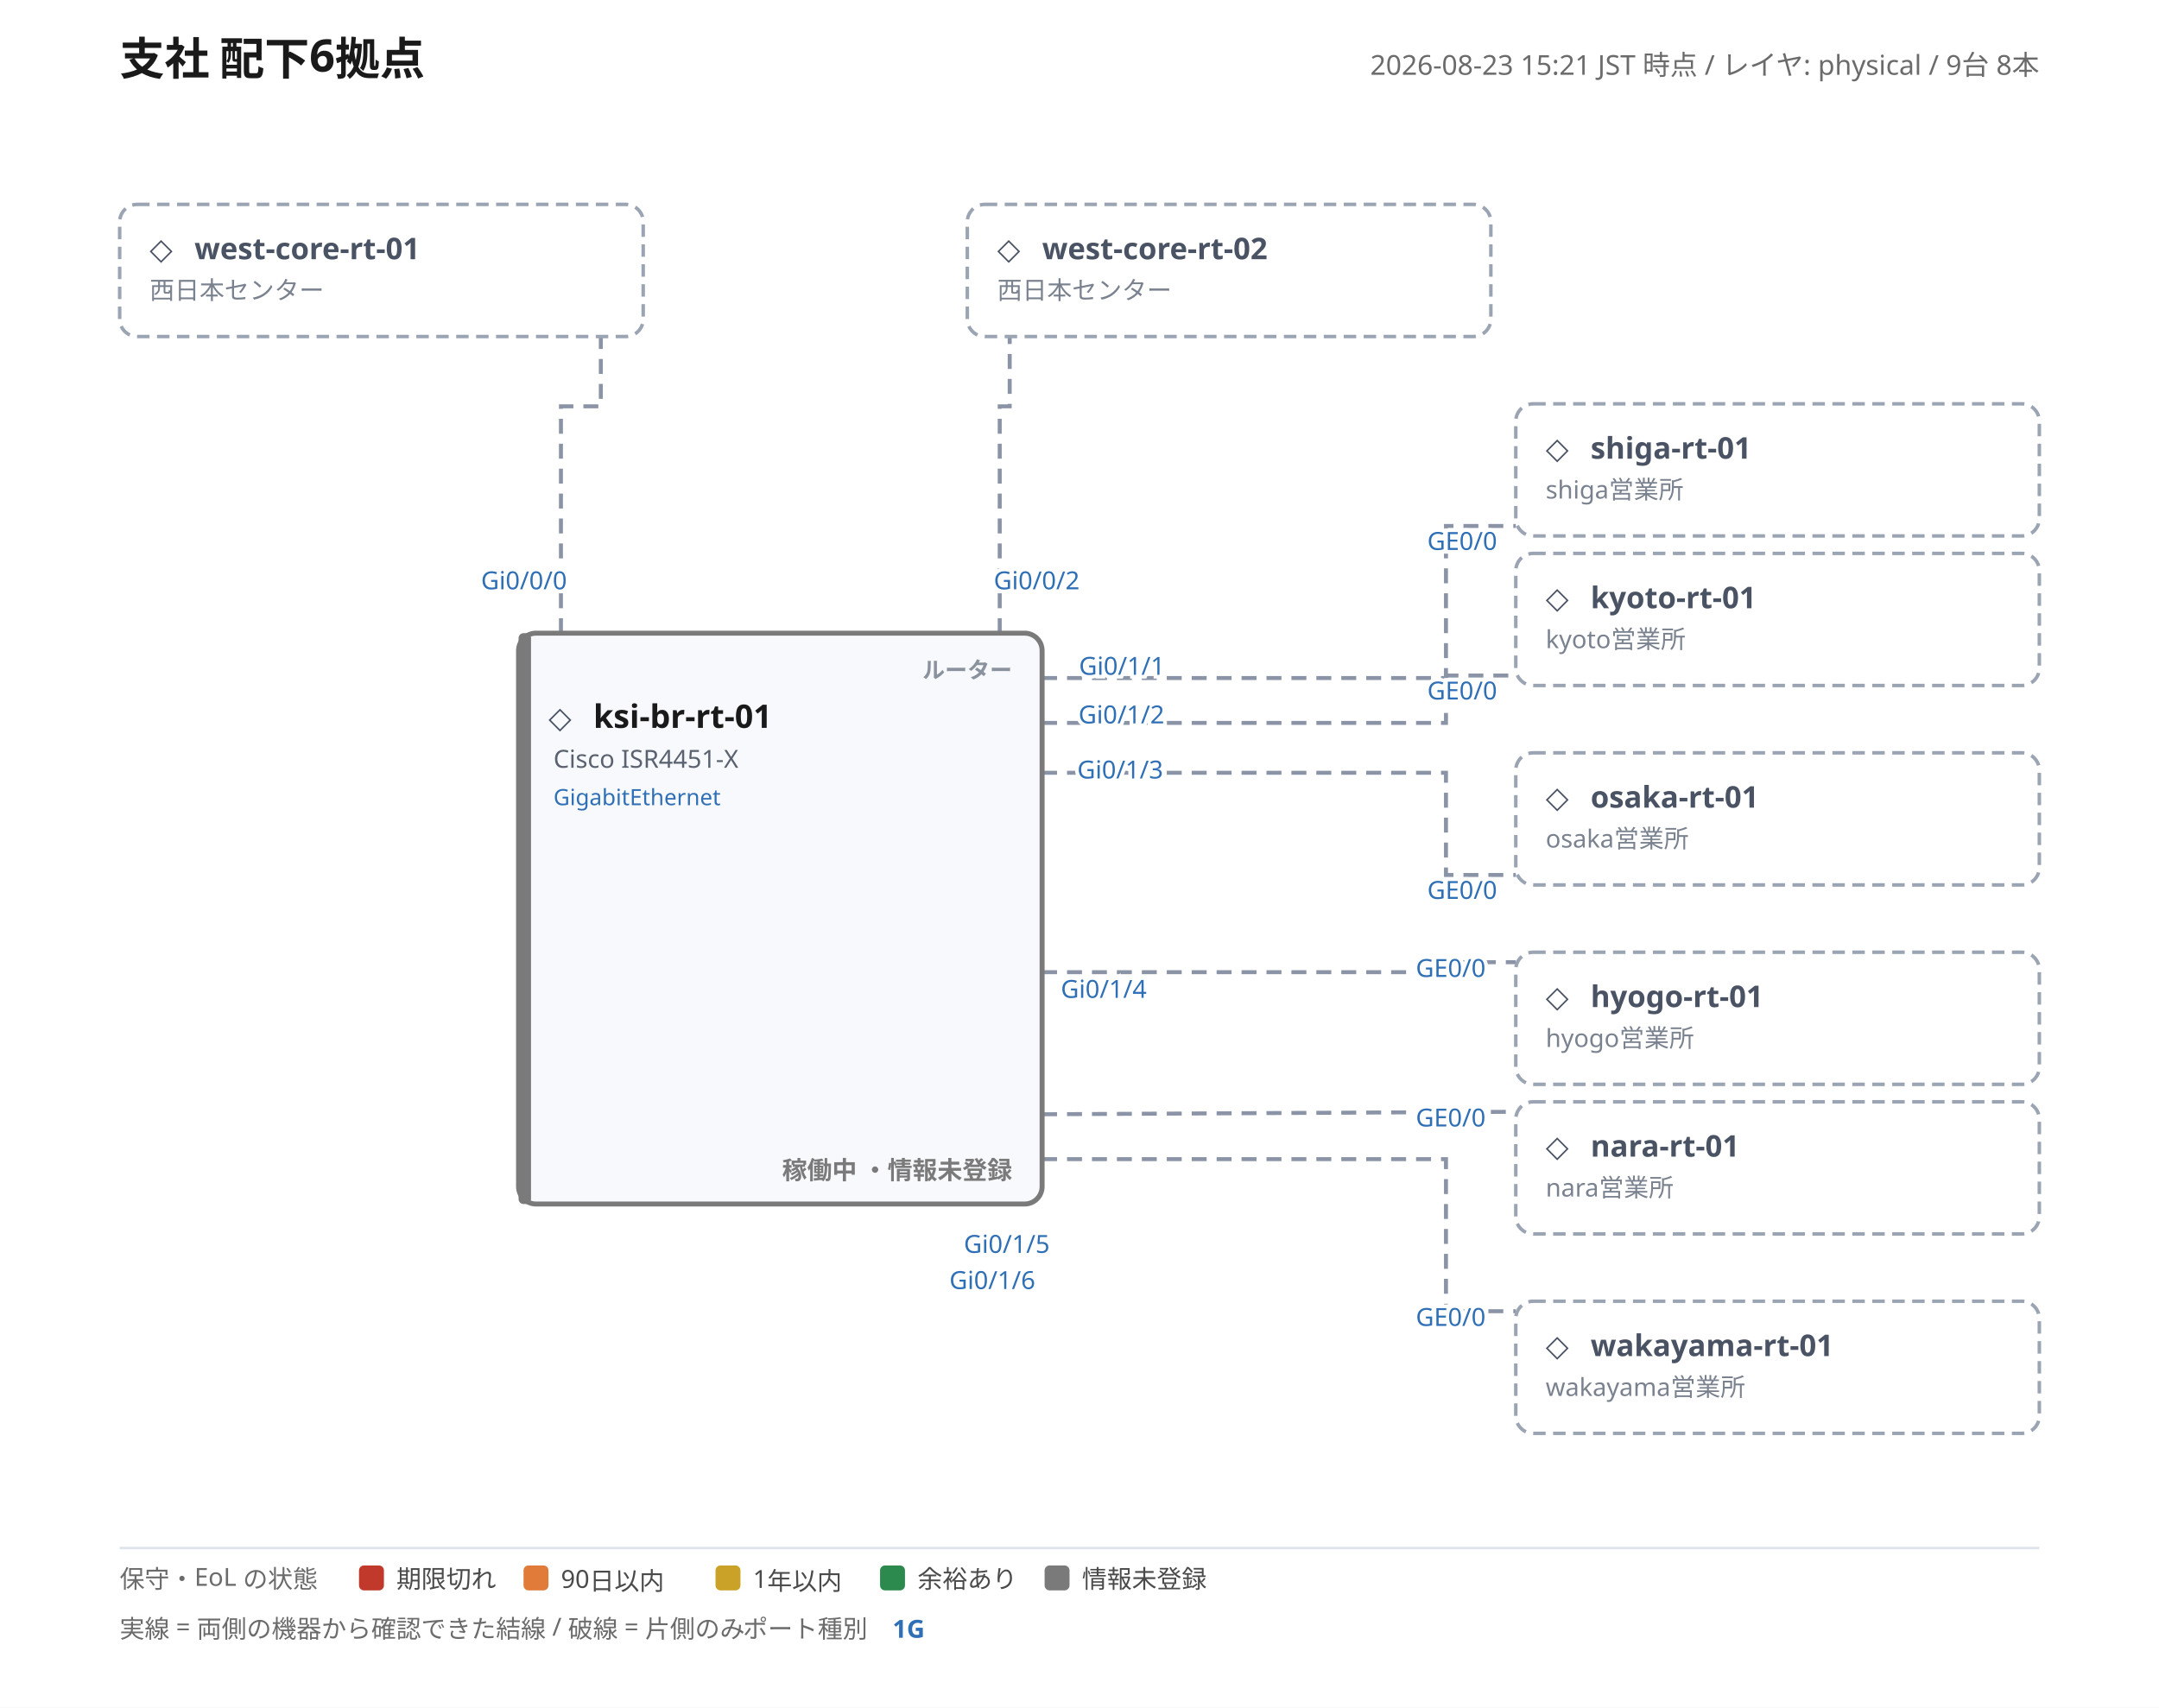
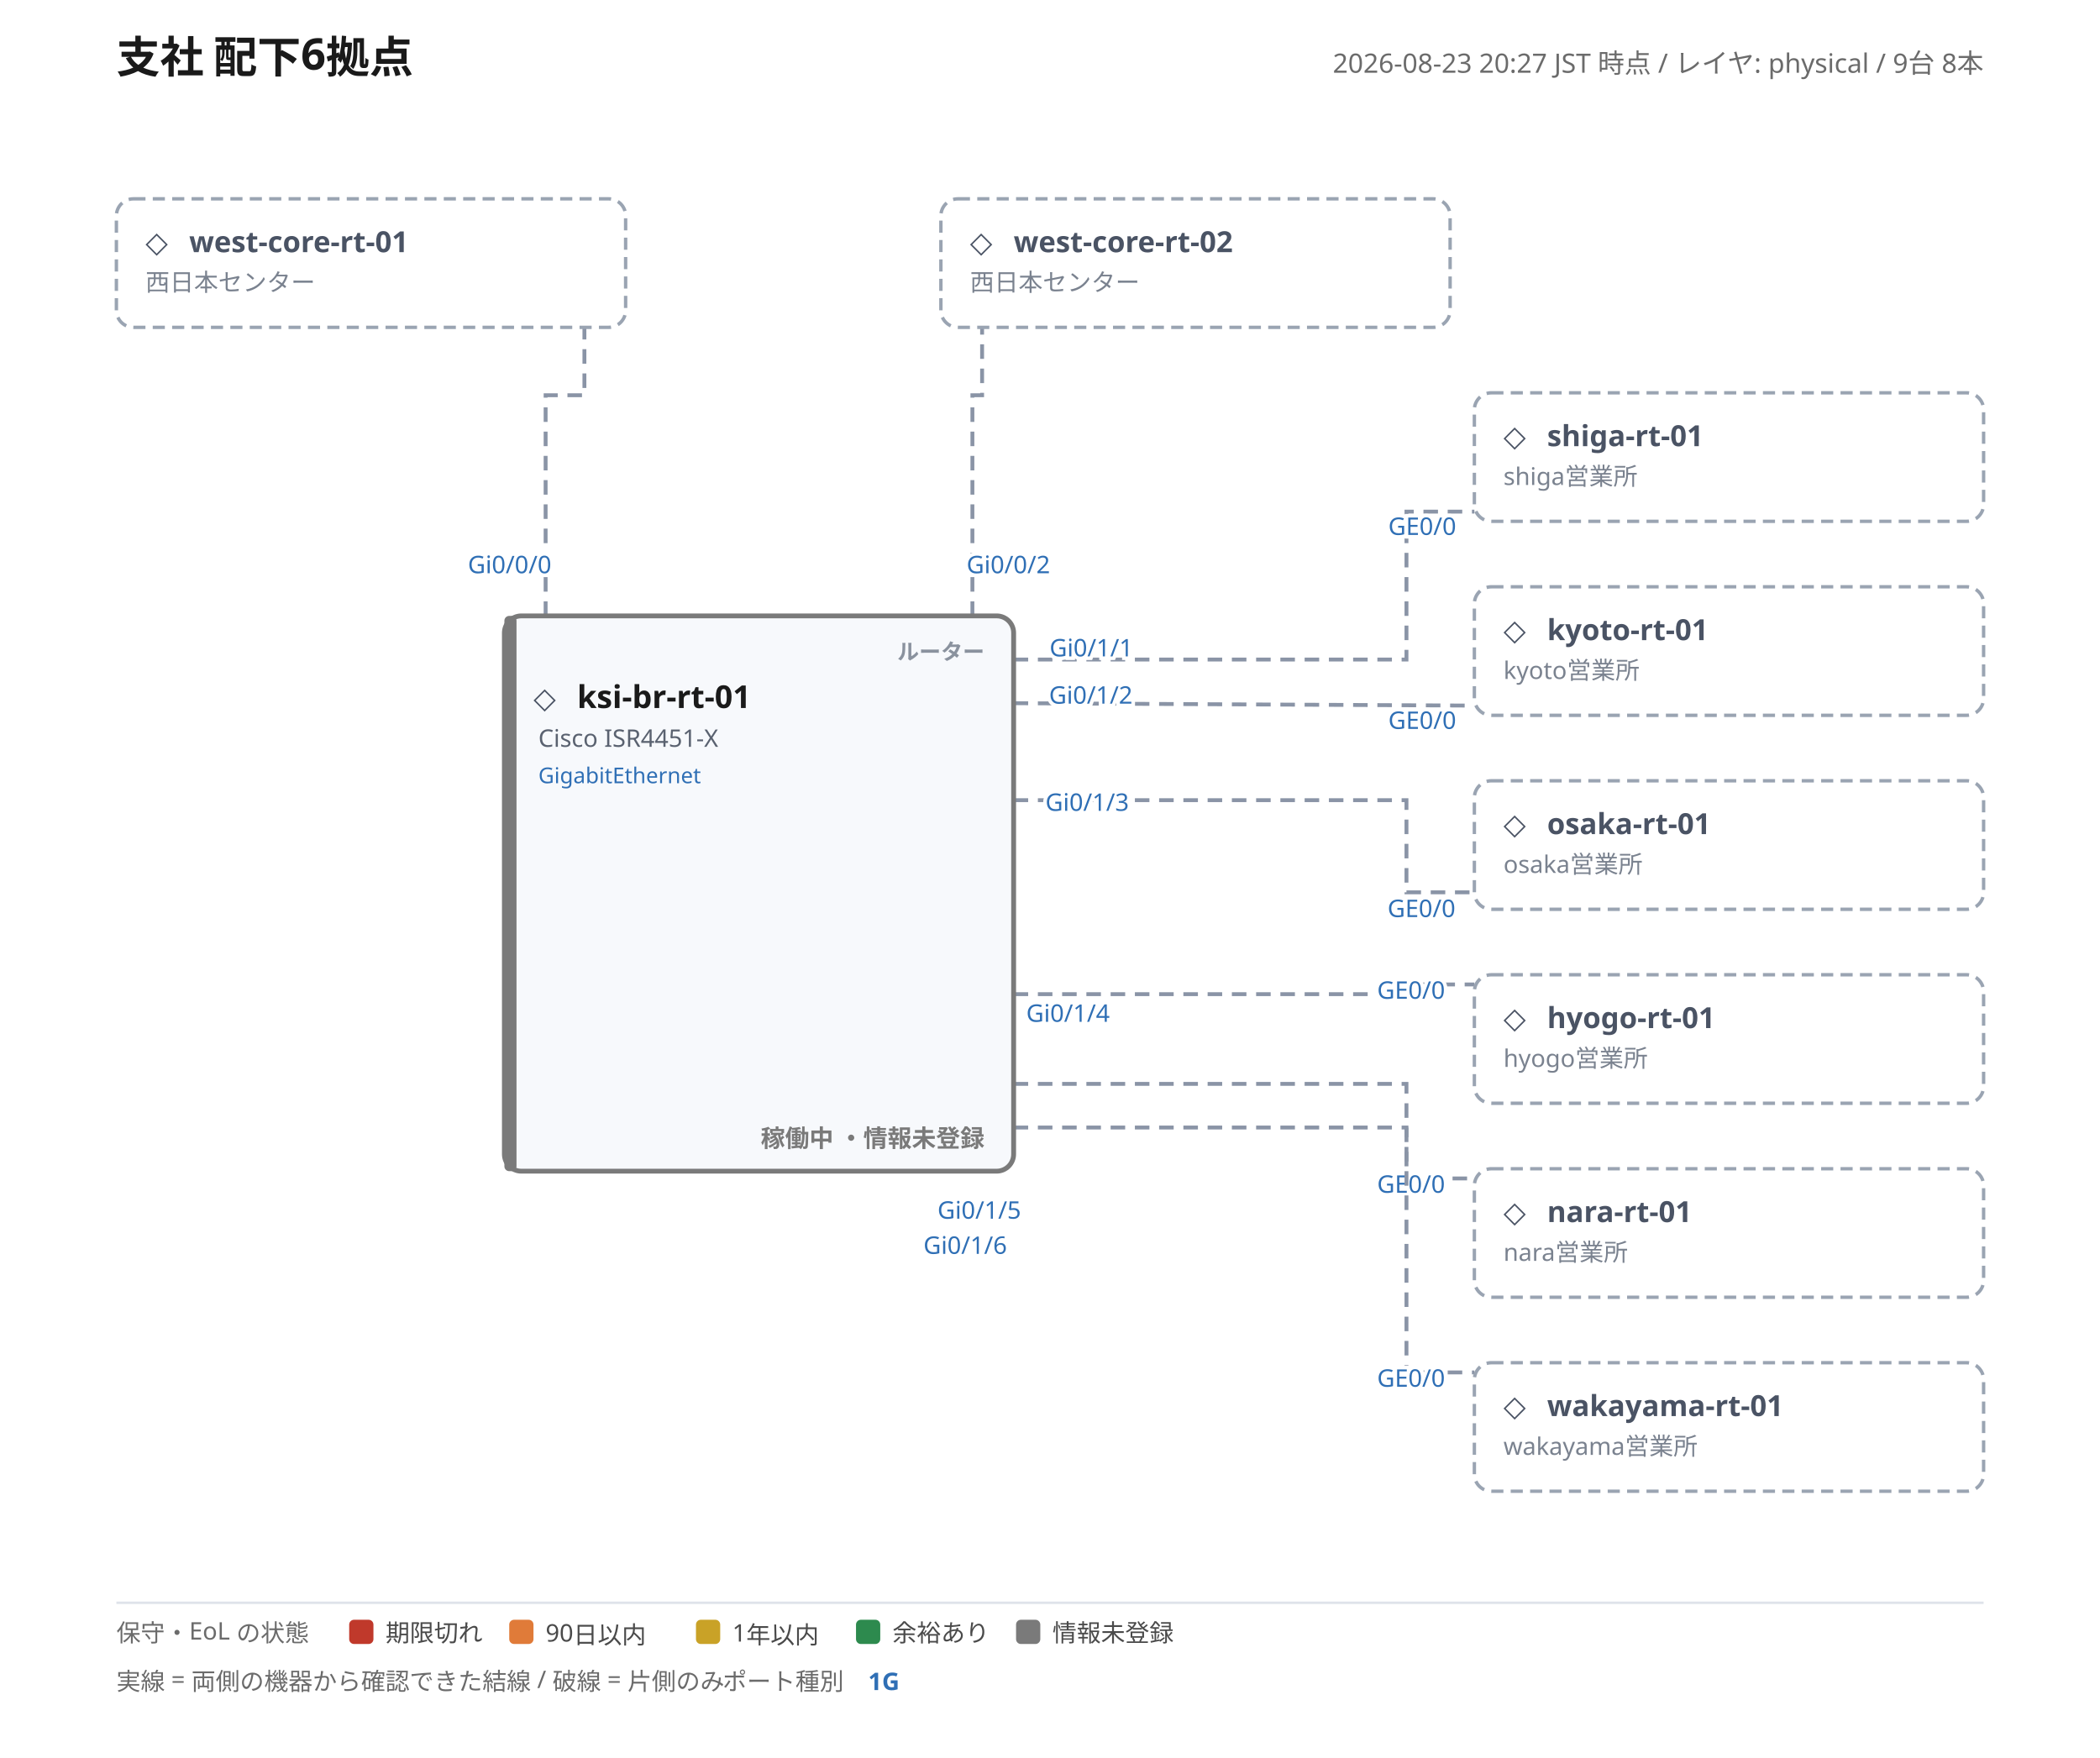
- <svg xmlns="http://www.w3.org/2000/svg" width="866" height="685" viewBox="0 0 866 685" font-family="'Yu Gothic', 'Hiragino Kaku Gothic ProN', Meiryo, 'Noto Sans JP', sans-serif">
+ <svg xmlns="http://www.w3.org/2000/svg" width="866" height="725" viewBox="0 0 866 725" font-family="'Yu Gothic', 'Hiragino Kaku Gothic ProN', Meiryo, 'Noto Sans JP', sans-serif">
  <rect width="100%" height="100%" fill="#ffffff" />
  <text x="48" y="30" font-size="18" font-weight="700" fill="#1a1a1a">支社 配下6拠点</text>
-   <text x="818" y="30" font-size="11" fill="#6b6b6b" text-anchor="end">2026-08-23 15:21 JST 時点 / レイヤ: physical / 9台 8本</text>
+   <text x="818" y="30" font-size="11" fill="#6b6b6b" text-anchor="end">2026-08-23 20:27 JST 時点 / レイヤ: physical / 9台 8本</text>
  <polyline points="225,254 225,163 241,163 241,135" fill="none" stroke="#8a94a6" stroke-width="1.6" stroke-dasharray="6 4" />
  <text class="port-label" x="227.4" y="236.4" font-size="10" fill="#2f6fb5" text-anchor="end" paint-order="stroke" stroke="#ffffff" stroke-width="3">Gi0/0/0</text>
  <text class="port-label" x="244.4" y="155.9" font-size="10" fill="#2f6fb5" text-anchor="start" paint-order="stroke" stroke="#ffffff" stroke-width="3" />
  <polyline points="401,254 401,163 405,163 405,135" fill="none" stroke="#8a94a6" stroke-width="1.6" stroke-dasharray="6 4" />
  <text class="port-label" x="398.6" y="236.4" font-size="10" fill="#2f6fb5" text-anchor="start" paint-order="stroke" stroke="#ffffff" stroke-width="3">Gi0/0/2</text>
  <text class="port-label" x="401.6" y="155.9" font-size="10" fill="#2f6fb5" text-anchor="end" paint-order="stroke" stroke="#ffffff" stroke-width="3" />
  <polyline points="418,272 580,272 580,211 608,211" fill="none" stroke="#8a94a6" stroke-width="1.6" stroke-dasharray="6 4" />
  <text class="port-label" x="432.8" y="270.7" font-size="10" fill="#2f6fb5" text-anchor="start" paint-order="stroke" stroke="#ffffff" stroke-width="3">Gi0/1/1</text>
  <text class="port-label" x="600.5" y="220.6" font-size="10" fill="#2f6fb5" text-anchor="end" paint-order="stroke" stroke="#ffffff" stroke-width="3">GE0/0</text>
-   <polyline points="418,290 580,290 580,271 608,271" fill="none" stroke="#8a94a6" stroke-width="1.6" stroke-dasharray="6 4" />
+   <polyline points="418,290 608,291" fill="none" stroke="#8a94a6" stroke-width="1.6" stroke-dasharray="6 4" />
  <text class="port-label" x="432.6" y="290.2" font-size="10" fill="#2f6fb5" text-anchor="start" paint-order="stroke" stroke="#ffffff" stroke-width="3">Gi0/1/2</text>
-   <text class="port-label" x="600.5" y="280.6" font-size="10" fill="#2f6fb5" text-anchor="end" paint-order="stroke" stroke="#ffffff" stroke-width="3">GE0/0</text>
-   <polyline points="418,310 580,310 580,351 608,351" fill="none" stroke="#8a94a6" stroke-width="1.6" stroke-dasharray="6 4" />
-   <text class="port-label" x="432.1" y="312.3" font-size="10" fill="#2f6fb5" text-anchor="start" paint-order="stroke" stroke="#ffffff" stroke-width="3">Gi0/1/3</text>
-   <text class="port-label" x="600.5" y="360.6" font-size="10" fill="#2f6fb5" text-anchor="end" paint-order="stroke" stroke="#ffffff" stroke-width="3">GE0/0</text>
-   <polyline points="418,390 580,390 580,386 608,386" fill="none" stroke="#8a94a6" stroke-width="1.6" stroke-dasharray="6 4" />
-   <text class="port-label" x="425.5" y="400.3" font-size="10" fill="#2f6fb5" text-anchor="start" paint-order="stroke" stroke="#ffffff" stroke-width="3">Gi0/1/4</text>
-   <text class="port-label" x="595.9" y="391.9" font-size="10" fill="#2f6fb5" text-anchor="end" paint-order="stroke" stroke="#ffffff" stroke-width="3">GE0/0</text>
-   <polyline points="418,447 608,446" fill="none" stroke="#8a94a6" stroke-width="1.6" stroke-dasharray="6 4" />
+   <text class="port-label" x="600.5" y="300.6" font-size="10" fill="#2f6fb5" text-anchor="end" paint-order="stroke" stroke="#ffffff" stroke-width="3">GE0/0</text>
+   <polyline points="418,330 580,330 580,368 608,368" fill="none" stroke="#8a94a6" stroke-width="1.6" stroke-dasharray="6 4" />
+   <text class="port-label" x="431.1" y="334.4" font-size="10" fill="#2f6fb5" text-anchor="start" paint-order="stroke" stroke="#ffffff" stroke-width="3">Gi0/1/3</text>
+   <text class="port-label" x="600.2" y="378.2" font-size="10" fill="#2f6fb5" text-anchor="end" paint-order="stroke" stroke="#ffffff" stroke-width="3">GE0/0</text>
+   <polyline points="418,410 580,410 580,406 608,406" fill="none" stroke="#8a94a6" stroke-width="1.6" stroke-dasharray="6 4" />
+   <text class="port-label" x="423.2" y="421.4" font-size="10" fill="#2f6fb5" text-anchor="start" paint-order="stroke" stroke="#ffffff" stroke-width="3">Gi0/1/4</text>
+   <text class="port-label" x="595.9" y="411.9" font-size="10" fill="#2f6fb5" text-anchor="end" paint-order="stroke" stroke="#ffffff" stroke-width="3">GE0/0</text>
+   <polyline points="418,447 580,447 580,486 608,486" fill="none" stroke="#8a94a6" stroke-width="1.6" stroke-dasharray="6 4" />
  <text class="port-label" x="386.6" y="502.6" font-size="10" fill="#2f6fb5" text-anchor="start" paint-order="stroke" stroke="#ffffff" stroke-width="3">Gi0/1/5</text>
-   <text class="port-label" x="595.9" y="451.9" font-size="10" fill="#2f6fb5" text-anchor="end" paint-order="stroke" stroke="#ffffff" stroke-width="3">GE0/0</text>
-   <polyline points="418,465 580,465 580,526 608,526" fill="none" stroke="#8a94a6" stroke-width="1.6" stroke-dasharray="6 4" />
+   <text class="port-label" x="595.9" y="491.9" font-size="10" fill="#2f6fb5" text-anchor="end" paint-order="stroke" stroke="#ffffff" stroke-width="3">GE0/0</text>
+   <polyline points="418,465 580,465 580,566 608,566" fill="none" stroke="#8a94a6" stroke-width="1.6" stroke-dasharray="6 4" />
  <text class="port-label" x="380.8" y="517.1" font-size="10" fill="#2f6fb5" text-anchor="start" paint-order="stroke" stroke="#ffffff" stroke-width="3">Gi0/1/6</text>
-   <text class="port-label" x="595.9" y="531.9" font-size="10" fill="#2f6fb5" text-anchor="end" paint-order="stroke" stroke="#ffffff" stroke-width="3">GE0/0</text>
+   <text class="port-label" x="595.9" y="571.9" font-size="10" fill="#2f6fb5" text-anchor="end" paint-order="stroke" stroke="#ffffff" stroke-width="3">GE0/0</text>
  <g>
    <rect x="208" y="254" width="210" height="229" rx="7" fill="#f7f9fc" stroke="#7a7a7a" stroke-width="2" />
    <rect x="208" y="254" width="5" height="229" rx="2" fill="#7a7a7a" />
    <text x="406" y="272" font-size="9" font-weight="700" fill="#8a929e" text-anchor="end">ルーター</text>
    <text x="220" y="292" font-size="12" fill="#4a5364">◇</text>
    <text x="238" y="292" font-size="13" font-weight="700" fill="#1a1a1a">ksi-br-rt-01</text>
    <text x="222" y="308" font-size="10" fill="#5a6270">Cisco ISR4451-X</text>
    <text x="222" y="323" font-size="9">
      <tspan fill="#2f6fb5">GigabitEthernet</tspan>
    </text>
    <text x="406" y="473" font-size="10" font-weight="600" fill="#7a7a7a" text-anchor="end">稼働中 ・情報未登録</text>
  </g>
  <g>
    <rect x="48" y="82" width="210" height="53" rx="7" fill="none" stroke="#9aa4b2" stroke-width="1.4" stroke-dasharray="5 3" />
    <text x="60" y="104" font-size="12" fill="#4a5364">◇</text>
    <text x="78" y="104" font-size="12" font-weight="700" fill="#4a5364">west-core-rt-01</text>
    <text x="60" y="120" font-size="10" fill="#7a828f">西日本センター</text>
  </g>
  <g>
    <rect x="388" y="82" width="210" height="53" rx="7" fill="none" stroke="#9aa4b2" stroke-width="1.4" stroke-dasharray="5 3" />
    <text x="400" y="104" font-size="12" fill="#4a5364">◇</text>
    <text x="418" y="104" font-size="12" font-weight="700" fill="#4a5364">west-core-rt-02</text>
    <text x="400" y="120" font-size="10" fill="#7a828f">西日本センター</text>
  </g>
  <g>
    <rect x="608" y="162" width="210" height="53" rx="7" fill="none" stroke="#9aa4b2" stroke-width="1.4" stroke-dasharray="5 3" />
    <text x="620" y="184" font-size="12" fill="#4a5364">◇</text>
    <text x="638" y="184" font-size="12" font-weight="700" fill="#4a5364">shiga-rt-01</text>
    <text x="620" y="200" font-size="10" fill="#7a828f">shiga営業所</text>
  </g>
  <g>
-     <rect x="608" y="222" width="210" height="53" rx="7" fill="none" stroke="#9aa4b2" stroke-width="1.4" stroke-dasharray="5 3" />
-     <text x="620" y="244" font-size="12" fill="#4a5364">◇</text>
-     <text x="638" y="244" font-size="12" font-weight="700" fill="#4a5364">kyoto-rt-01</text>
-     <text x="620" y="260" font-size="10" fill="#7a828f">kyoto営業所</text>
+     <rect x="608" y="242" width="210" height="53" rx="7" fill="none" stroke="#9aa4b2" stroke-width="1.4" stroke-dasharray="5 3" />
+     <text x="620" y="264" font-size="12" fill="#4a5364">◇</text>
+     <text x="638" y="264" font-size="12" font-weight="700" fill="#4a5364">kyoto-rt-01</text>
+     <text x="620" y="280" font-size="10" fill="#7a828f">kyoto営業所</text>
  </g>
  <g>
-     <rect x="608" y="302" width="210" height="53" rx="7" fill="none" stroke="#9aa4b2" stroke-width="1.4" stroke-dasharray="5 3" />
-     <text x="620" y="324" font-size="12" fill="#4a5364">◇</text>
-     <text x="638" y="324" font-size="12" font-weight="700" fill="#4a5364">osaka-rt-01</text>
-     <text x="620" y="340" font-size="10" fill="#7a828f">osaka営業所</text>
+     <rect x="608" y="322" width="210" height="53" rx="7" fill="none" stroke="#9aa4b2" stroke-width="1.4" stroke-dasharray="5 3" />
+     <text x="620" y="344" font-size="12" fill="#4a5364">◇</text>
+     <text x="638" y="344" font-size="12" font-weight="700" fill="#4a5364">osaka-rt-01</text>
+     <text x="620" y="360" font-size="10" fill="#7a828f">osaka営業所</text>
  </g>
  <g>
-     <rect x="608" y="382" width="210" height="53" rx="7" fill="none" stroke="#9aa4b2" stroke-width="1.4" stroke-dasharray="5 3" />
-     <text x="620" y="404" font-size="12" fill="#4a5364">◇</text>
-     <text x="638" y="404" font-size="12" font-weight="700" fill="#4a5364">hyogo-rt-01</text>
-     <text x="620" y="420" font-size="10" fill="#7a828f">hyogo営業所</text>
+     <rect x="608" y="402" width="210" height="53" rx="7" fill="none" stroke="#9aa4b2" stroke-width="1.4" stroke-dasharray="5 3" />
+     <text x="620" y="424" font-size="12" fill="#4a5364">◇</text>
+     <text x="638" y="424" font-size="12" font-weight="700" fill="#4a5364">hyogo-rt-01</text>
+     <text x="620" y="440" font-size="10" fill="#7a828f">hyogo営業所</text>
  </g>
  <g>
-     <rect x="608" y="442" width="210" height="53" rx="7" fill="none" stroke="#9aa4b2" stroke-width="1.4" stroke-dasharray="5 3" />
-     <text x="620" y="464" font-size="12" fill="#4a5364">◇</text>
-     <text x="638" y="464" font-size="12" font-weight="700" fill="#4a5364">nara-rt-01</text>
-     <text x="620" y="480" font-size="10" fill="#7a828f">nara営業所</text>
+     <rect x="608" y="482" width="210" height="53" rx="7" fill="none" stroke="#9aa4b2" stroke-width="1.4" stroke-dasharray="5 3" />
+     <text x="620" y="504" font-size="12" fill="#4a5364">◇</text>
+     <text x="638" y="504" font-size="12" font-weight="700" fill="#4a5364">nara-rt-01</text>
+     <text x="620" y="520" font-size="10" fill="#7a828f">nara営業所</text>
  </g>
  <g>
-     <rect x="608" y="522" width="210" height="53" rx="7" fill="none" stroke="#9aa4b2" stroke-width="1.4" stroke-dasharray="5 3" />
-     <text x="620" y="544" font-size="12" fill="#4a5364">◇</text>
-     <text x="638" y="544" font-size="12" font-weight="700" fill="#4a5364">wakayama-rt-01</text>
-     <text x="620" y="560" font-size="10" fill="#7a828f">wakayama営業所</text>
+     <rect x="608" y="562" width="210" height="53" rx="7" fill="none" stroke="#9aa4b2" stroke-width="1.4" stroke-dasharray="5 3" />
+     <text x="620" y="584" font-size="12" fill="#4a5364">◇</text>
+     <text x="638" y="584" font-size="12" font-weight="700" fill="#4a5364">wakayama-rt-01</text>
+     <text x="620" y="600" font-size="10" fill="#7a828f">wakayama営業所</text>
  </g>
-   <line x1="48" y1="621" x2="818" y2="621" stroke="#dfe3ea" stroke-width="1" />
-   <text x="48" y="637" font-size="10" fill="#6b6b6b">保守・EoL の状態</text>
-   <rect x="144" y="628" width="10" height="10" rx="2" fill="#c0392b" />
-   <text x="159" y="637" font-size="10" fill="#4a4a4a">期限切れ</text>
-   <rect x="210" y="628" width="10" height="10" rx="2" fill="#e07b39" />
-   <text x="225" y="637" font-size="10" fill="#4a4a4a">90日以内</text>
-   <rect x="287" y="628" width="10" height="10" rx="2" fill="#c9a227" />
-   <text x="302" y="637" font-size="10" fill="#4a4a4a">1年以内</text>
-   <rect x="353" y="628" width="10" height="10" rx="2" fill="#2d8a4e" />
-   <text x="368" y="637" font-size="10" fill="#4a4a4a">余裕あり</text>
-   <rect x="419" y="628" width="10" height="10" rx="2" fill="#7a7a7a" />
-   <text x="434" y="637" font-size="10" fill="#4a4a4a">情報未登録</text>
-   <text x="48" y="657" font-size="10" fill="#6b6b6b">実線 = 両側の機器から確認できた結線 / 破線 = 片側のみ</text>
-   <text x="298" y="657" font-size="10" fill="#6b6b6b">ポート種別</text>
-   <text x="358" y="657" font-size="10" fill="#2f6fb5" font-weight="700">1G</text>
+   <line x1="48" y1="661" x2="818" y2="661" stroke="#dfe3ea" stroke-width="1" />
+   <text x="48" y="677" font-size="10" fill="#6b6b6b">保守・EoL の状態</text>
+   <rect x="144" y="668" width="10" height="10" rx="2" fill="#c0392b" />
+   <text x="159" y="677" font-size="10" fill="#4a4a4a">期限切れ</text>
+   <rect x="210" y="668" width="10" height="10" rx="2" fill="#e07b39" />
+   <text x="225" y="677" font-size="10" fill="#4a4a4a">90日以内</text>
+   <rect x="287" y="668" width="10" height="10" rx="2" fill="#c9a227" />
+   <text x="302" y="677" font-size="10" fill="#4a4a4a">1年以内</text>
+   <rect x="353" y="668" width="10" height="10" rx="2" fill="#2d8a4e" />
+   <text x="368" y="677" font-size="10" fill="#4a4a4a">余裕あり</text>
+   <rect x="419" y="668" width="10" height="10" rx="2" fill="#7a7a7a" />
+   <text x="434" y="677" font-size="10" fill="#4a4a4a">情報未登録</text>
+   <text x="48" y="697" font-size="10" fill="#6b6b6b">実線 = 両側の機器から確認できた結線 / 破線 = 片側のみ</text>
+   <text x="298" y="697" font-size="10" fill="#6b6b6b">ポート種別</text>
+   <text x="358" y="697" font-size="10" fill="#2f6fb5" font-weight="700">1G</text>
</svg>
